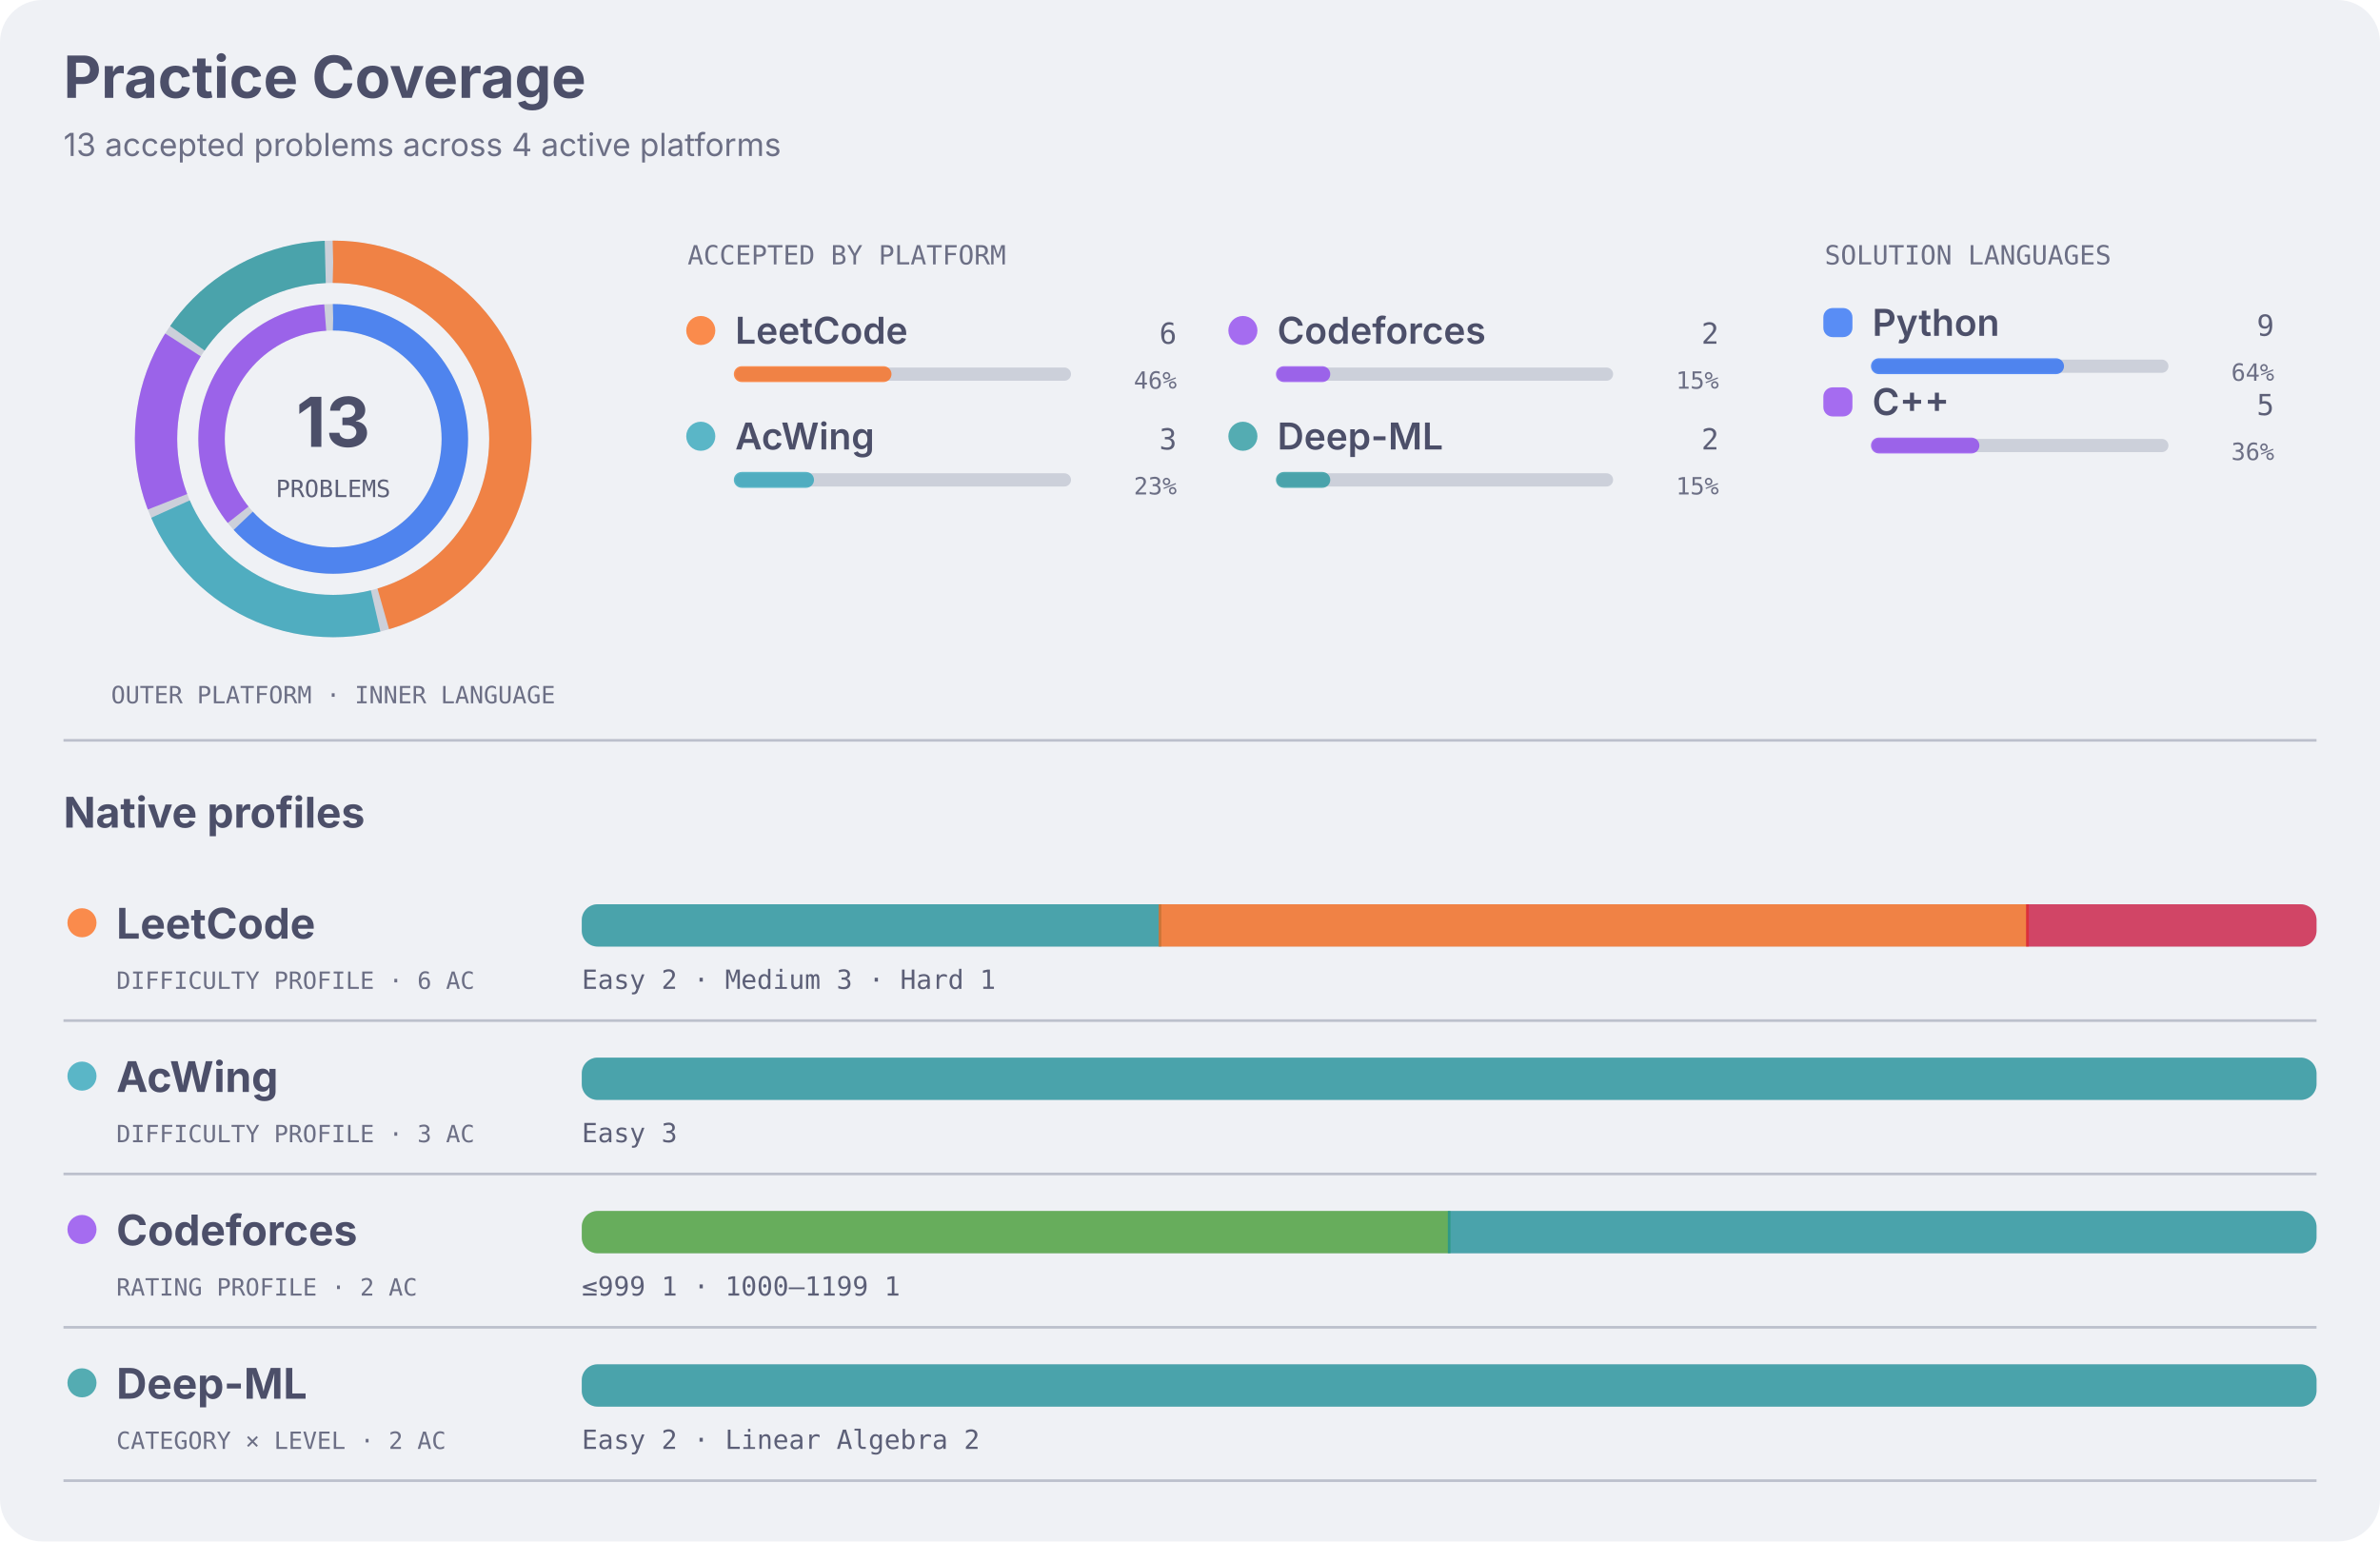
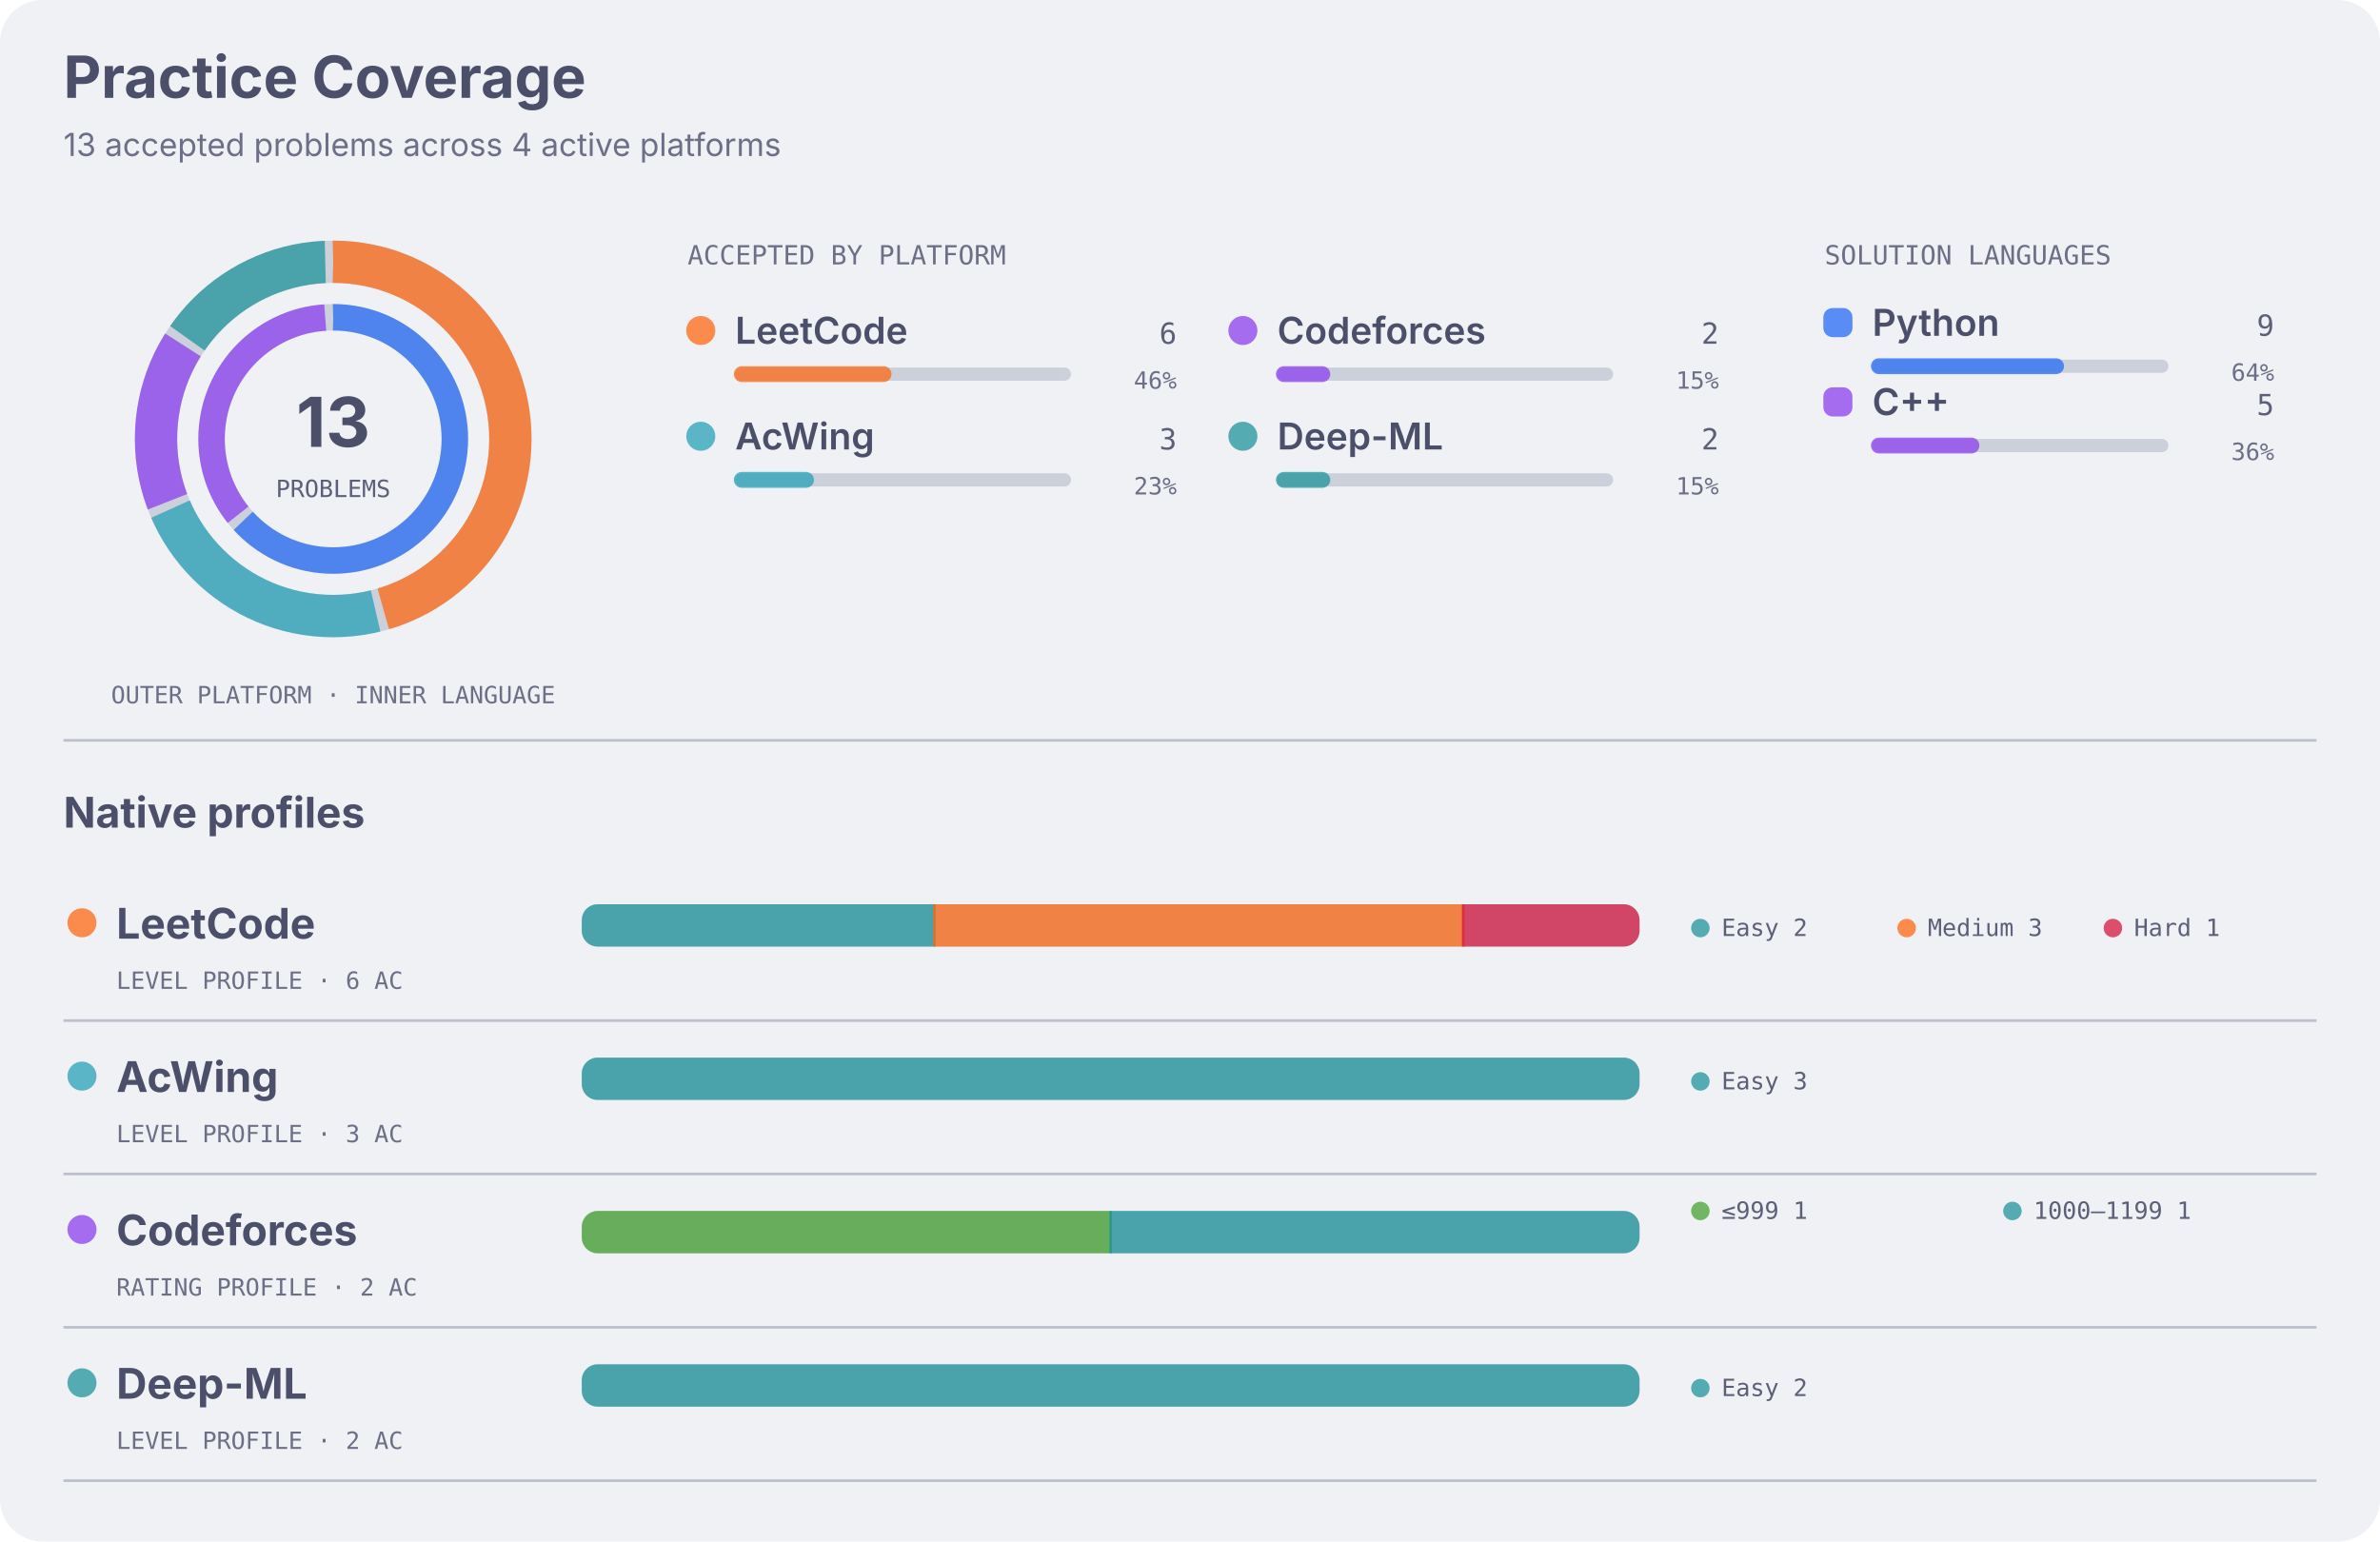
<svg xmlns="http://www.w3.org/2000/svg" width="900" height="583" viewBox="0 0 900 583" role="img" aria-labelledby="coverage-title coverage-desc">
  <style>
    .coverage-background { fill: #eff1f5; }
    .coverage-primary { fill: #4c4f69; }
    .coverage-secondary { fill: #5c5f77; }
    .coverage-muted { fill: #6c6f85; }
    .coverage-track { fill: #ccd0da; }
    .coverage-track-stroke { stroke: #ccd0da; }
    .coverage-divider { stroke: #bcc0cc; }
    .coverage-yellow { fill: #df8e1d; stroke: #df8e1d; }
    .coverage-blue { fill: #1e66f5; stroke: #1e66f5; }
    .coverage-sapphire { fill: #209fb5; stroke: #209fb5; }
    .coverage-mauve { fill: #8839ef; stroke: #8839ef; }
    .coverage-green { fill: #40a02b; stroke: #40a02b; }
    .coverage-peach { fill: #fe640b; stroke: #fe640b; }
    .coverage-red { fill: #d20f39; stroke: #d20f39; }
    .coverage-teal { fill: #179299; stroke: #179299; }
    .coverage-overlay { fill: #7c7f93; stroke: #7c7f93; }
    .coverage-accent { opacity: 0.72; }
    .coverage-empty { opacity: 0.32; }
    @media (prefers-color-scheme: dark) {
      .coverage-background { fill: #1e1e2e; }
      .coverage-primary { fill: #cdd6f4; }
      .coverage-secondary { fill: #bac2de; }
      .coverage-muted { fill: #a6adc8; }
      .coverage-track { fill: #313244; }
      .coverage-track-stroke { stroke: #313244; }
      .coverage-divider { stroke: #45475a; }
      .coverage-yellow { fill: #f9e2af; stroke: #f9e2af; }
      .coverage-blue { fill: #89b4fa; stroke: #89b4fa; }
      .coverage-sapphire { fill: #74c7ec; stroke: #74c7ec; }
      .coverage-mauve { fill: #cba6f7; stroke: #cba6f7; }
      .coverage-green { fill: #a6e3a1; stroke: #a6e3a1; }
      .coverage-peach { fill: #fab387; stroke: #fab387; }
      .coverage-red { fill: #f38ba8; stroke: #f38ba8; }
      .coverage-teal { fill: #94e2d5; stroke: #94e2d5; }
      .coverage-overlay { fill: #9399b2; stroke: #9399b2; }
      .coverage-accent { opacity: 1; }
      .coverage-empty { opacity: 0.45; }
    }
  </style>
  <rect class="coverage-background" width="900" height="583" rx="16" />
  <text class="coverage-primary" x="24" y="37" font-family="-apple-system,BlinkMacSystemFont,Segoe UI,sans-serif" font-size="22" font-weight="700">Practice Coverage</text>
  <text class="coverage-muted" x="24" y="59" font-family="-apple-system,BlinkMacSystemFont,Segoe UI,sans-serif" font-size="12">13 accepted problems across 4 active platforms</text>
  <circle class="coverage-track-stroke" cx="126" cy="166" r="67" fill="none" stroke-width="16" />
  <circle class="coverage-accent coverage-peach" cx="126" cy="166" r="67" style="fill:none" stroke-width="16" stroke-dasharray="191.30 229.68" stroke-dashoffset="-0.00" transform="rotate(-90 126 166)" data-ring="platform" data-segment="LeetCode" data-count="6">
    </circle>
  <circle class="coverage-accent coverage-sapphire" cx="126" cy="166" r="67" style="fill:none" stroke-width="16" stroke-dasharray="94.15 326.83" stroke-dashoffset="-194.30" transform="rotate(-90 126 166)" data-ring="platform" data-segment="AcWing" data-count="3">
    </circle>
  <circle class="coverage-accent coverage-mauve" cx="126" cy="166" r="67" style="fill:none" stroke-width="16" stroke-dasharray="61.77 359.21" stroke-dashoffset="-291.44" transform="rotate(-90 126 166)" data-ring="platform" data-segment="Codeforces" data-count="2">
    </circle>
  <circle class="coverage-accent coverage-teal" cx="126" cy="166" r="67" style="fill:none" stroke-width="16" stroke-dasharray="61.77 359.21" stroke-dashoffset="-356.21" transform="rotate(-90 126 166)" data-ring="platform" data-segment="Deep-ML" data-count="2">
    </circle>
  <circle class="coverage-track-stroke" cx="126" cy="166" r="46" fill="none" stroke-width="10" />
  <circle class="coverage-accent coverage-blue" cx="126" cy="166" r="46" style="fill:none" stroke-width="10" stroke-dasharray="182.80 106.22" stroke-dashoffset="-0.00" transform="rotate(-90 126 166)" data-ring="language" data-segment="Python" data-count="9">
    </circle>
  <circle class="coverage-accent coverage-mauve" cx="126" cy="166" r="46" style="fill:none" stroke-width="10" stroke-dasharray="100.22 188.80" stroke-dashoffset="-185.80" transform="rotate(-90 126 166)" data-ring="language" data-segment="C++" data-count="5">
    </circle>
  <text class="coverage-primary" x="126" y="169" text-anchor="middle" font-family="-apple-system,BlinkMacSystemFont,Segoe UI,sans-serif" font-size="26" font-weight="700">13</text>
  <text class="coverage-secondary" x="126" y="188" text-anchor="middle" font-family="ui-monospace,SFMono-Regular,Menlo,monospace" font-size="9">PROBLEMS</text>
  <text class="coverage-muted" x="126" y="266" text-anchor="middle" font-family="ui-monospace,SFMono-Regular,Menlo,monospace" font-size="9">OUTER PLATFORM · INNER LANGUAGE</text>
  <text class="coverage-muted" x="260" y="100" font-family="ui-monospace,SFMono-Regular,Menlo,monospace" font-size="10">ACCEPTED BY PLATFORM</text>
  <text class="coverage-muted" x="690" y="100" font-family="ui-monospace,SFMono-Regular,Menlo,monospace" font-size="10">SOLUTION LANGUAGES</text>
  <circle class="coverage-accent coverage-peach" cx="265" cy="125" r="5" />
  <text class="coverage-primary" x="278" y="130" font-family="-apple-system,BlinkMacSystemFont,Segoe UI,sans-serif" font-size="14" font-weight="600">LeetCode</text>
  <text class="coverage-secondary" x="445" y="130" text-anchor="end" font-family="ui-monospace,SFMono-Regular,Menlo,monospace" font-size="11">6</text>
  <rect class="coverage-track" x="278" y="139" width="127" height="5" rx="2.5" />
  <rect class="coverage-accent coverage-peach" x="278" y="139" width="58.62" height="5" rx="2.5" data-share="46.2" data-count="6">
    </rect>
  <text class="coverage-muted" x="445" y="147" text-anchor="end" font-family="ui-monospace,SFMono-Regular,Menlo,monospace" font-size="9">46%</text>
  <circle class="coverage-accent coverage-sapphire" cx="265" cy="165" r="5" />
  <text class="coverage-primary" x="278" y="170" font-family="-apple-system,BlinkMacSystemFont,Segoe UI,sans-serif" font-size="14" font-weight="600">AcWing</text>
  <text class="coverage-secondary" x="445" y="170" text-anchor="end" font-family="ui-monospace,SFMono-Regular,Menlo,monospace" font-size="11">3</text>
  <rect class="coverage-track" x="278" y="179" width="127" height="5" rx="2.5" />
  <rect class="coverage-accent coverage-sapphire" x="278" y="179" width="29.31" height="5" rx="2.5" data-share="23.1" data-count="3">
    </rect>
  <text class="coverage-muted" x="445" y="187" text-anchor="end" font-family="ui-monospace,SFMono-Regular,Menlo,monospace" font-size="9">23%</text>
  <circle class="coverage-accent coverage-mauve" cx="470" cy="125" r="5" />
  <text class="coverage-primary" x="483" y="130" font-family="-apple-system,BlinkMacSystemFont,Segoe UI,sans-serif" font-size="14" font-weight="600">Codeforces</text>
  <text class="coverage-secondary" x="650" y="130" text-anchor="end" font-family="ui-monospace,SFMono-Regular,Menlo,monospace" font-size="11">2</text>
  <rect class="coverage-track" x="483" y="139" width="127" height="5" rx="2.5" />
  <rect class="coverage-accent coverage-mauve" x="483" y="139" width="19.54" height="5" rx="2.5" data-share="15.4" data-count="2">
    </rect>
  <text class="coverage-muted" x="650" y="147" text-anchor="end" font-family="ui-monospace,SFMono-Regular,Menlo,monospace" font-size="9">15%</text>
  <circle class="coverage-accent coverage-teal" cx="470" cy="165" r="5" />
  <text class="coverage-primary" x="483" y="170" font-family="-apple-system,BlinkMacSystemFont,Segoe UI,sans-serif" font-size="14" font-weight="600">Deep-ML</text>
  <text class="coverage-secondary" x="650" y="170" text-anchor="end" font-family="ui-monospace,SFMono-Regular,Menlo,monospace" font-size="11">2</text>
  <rect class="coverage-track" x="483" y="179" width="127" height="5" rx="2.5" />
  <rect class="coverage-accent coverage-teal" x="483" y="179" width="19.54" height="5" rx="2.5" data-share="15.4" data-count="2">
    </rect>
  <text class="coverage-muted" x="650" y="187" text-anchor="end" font-family="ui-monospace,SFMono-Regular,Menlo,monospace" font-size="9">15%</text>
  <rect class="coverage-accent coverage-blue" x="690" y="117" width="10" height="10" rx="3" />
  <text class="coverage-primary" x="708" y="127" font-family="-apple-system,BlinkMacSystemFont,Segoe UI,sans-serif" font-size="14" font-weight="600">Python</text>
  <text class="coverage-secondary" x="860" y="127" text-anchor="end" font-family="ui-monospace,SFMono-Regular,Menlo,monospace" font-size="11">9</text>
  <rect class="coverage-track" x="708" y="136" width="112" height="5" rx="2.5" />
  <rect class="coverage-accent coverage-blue" x="708" y="136" width="72.00" height="5" rx="2.5" data-share="64.3" data-count="9">
    </rect>
  <text class="coverage-muted" x="860" y="144" text-anchor="end" font-family="ui-monospace,SFMono-Regular,Menlo,monospace" font-size="9">64%</text>
  <rect class="coverage-accent coverage-mauve" x="690" y="147" width="10" height="10" rx="3" />
  <text class="coverage-primary" x="708" y="157" font-family="-apple-system,BlinkMacSystemFont,Segoe UI,sans-serif" font-size="14" font-weight="600">C++</text>
  <text class="coverage-secondary" x="860" y="157" text-anchor="end" font-family="ui-monospace,SFMono-Regular,Menlo,monospace" font-size="11">5</text>
  <rect class="coverage-track" x="708" y="166" width="112" height="5" rx="2.5" />
  <rect class="coverage-accent coverage-mauve" x="708" y="166" width="40.00" height="5" rx="2.5" data-share="35.7" data-count="5">
    </rect>
  <text class="coverage-muted" x="860" y="174" text-anchor="end" font-family="ui-monospace,SFMono-Regular,Menlo,monospace" font-size="9">36%</text>
  <line class="coverage-divider" x1="24" y1="280" x2="876" y2="280" />
  <text class="coverage-primary" x="24" y="313" font-family="-apple-system,BlinkMacSystemFont,Segoe UI,sans-serif" font-size="16" font-weight="700">Native profiles</text>
  <circle class="coverage-accent coverage-peach" cx="31" cy="349" r="5" />
  <text class="coverage-primary" x="44" y="355" font-family="-apple-system,BlinkMacSystemFont,Segoe UI,sans-serif" font-size="16" font-weight="650">LeetCode</text>
-   <text class="coverage-muted" x="44" y="374" font-family="ui-monospace,SFMono-Regular,Menlo,monospace" font-size="9">DIFFICULTY PROFILE · 6 AC</text>
-   <rect class="coverage-track" x="220" y="342" width="656" height="16" rx="6" />
+   <text class="coverage-muted" x="44" y="374" font-family="ui-monospace,SFMono-Regular,Menlo,monospace" font-size="9">LEVEL PROFILE · 6 AC</text>
+   <rect class="coverage-track" x="220" y="342" width="400" height="16" rx="6" />
  <clipPath id="leetcode-profile-clip">
-     <rect x="220" y="342" width="656" height="16" rx="6" />
+     <rect x="220" y="342" width="400" height="16" rx="6" />
  </clipPath>
-   <rect x="220.00" y="342" width="218.67" height="16" class="coverage-accent coverage-teal" clip-path="url(#leetcode-profile-clip)" data-profile="leetcode" data-segment="Easy" data-count="2">
+   <rect x="220.00" y="342" width="133.33" height="16" class="coverage-accent coverage-teal" clip-path="url(#leetcode-profile-clip)" data-profile="leetcode" data-segment="Easy" data-count="2">
    </rect>
-   <rect x="438.67" y="342" width="328.00" height="16" class="coverage-accent coverage-peach" clip-path="url(#leetcode-profile-clip)" data-profile="leetcode" data-segment="Medium" data-count="3">
+   <rect x="353.33" y="342" width="200.00" height="16" class="coverage-accent coverage-peach" clip-path="url(#leetcode-profile-clip)" data-profile="leetcode" data-segment="Medium" data-count="3">
    </rect>
-   <rect x="766.67" y="342" width="109.33" height="16" class="coverage-accent coverage-red" clip-path="url(#leetcode-profile-clip)" data-profile="leetcode" data-segment="Hard" data-count="1">
+   <rect x="553.33" y="342" width="66.67" height="16" class="coverage-accent coverage-red" clip-path="url(#leetcode-profile-clip)" data-profile="leetcode" data-segment="Hard" data-count="1">
    </rect>
-   <text class="coverage-secondary" x="220" y="374" font-family="ui-monospace,SFMono-Regular,Menlo,monospace" font-size="10">Easy 2 · Medium 3 · Hard 1</text>
+   <circle class="coverage-accent coverage-teal" cx="643" cy="351" r="3" />
+   <text class="coverage-secondary" x="651" y="354" font-family="ui-monospace,SFMono-Regular,Menlo,monospace" font-size="9" data-profile-summary="leetcode" data-segment="Easy" data-count="2">Easy 2</text>
+   <circle class="coverage-accent coverage-peach" cx="721" cy="351" r="3" />
+   <text class="coverage-secondary" x="729" y="354" font-family="ui-monospace,SFMono-Regular,Menlo,monospace" font-size="9" data-profile-summary="leetcode" data-segment="Medium" data-count="3">Medium 3</text>
+   <circle class="coverage-accent coverage-red" cx="799" cy="351" r="3" />
+   <text class="coverage-secondary" x="807" y="354" font-family="ui-monospace,SFMono-Regular,Menlo,monospace" font-size="9" data-profile-summary="leetcode" data-segment="Hard" data-count="1">Hard 1</text>
  <line class="coverage-divider" x1="24" y1="386" x2="876" y2="386" />
  <circle class="coverage-accent coverage-sapphire" cx="31" cy="407" r="5" />
  <text class="coverage-primary" x="44" y="413" font-family="-apple-system,BlinkMacSystemFont,Segoe UI,sans-serif" font-size="16" font-weight="650">AcWing</text>
-   <text class="coverage-muted" x="44" y="432" font-family="ui-monospace,SFMono-Regular,Menlo,monospace" font-size="9">DIFFICULTY PROFILE · 3 AC</text>
-   <rect class="coverage-track" x="220" y="400" width="656" height="16" rx="6" />
+   <text class="coverage-muted" x="44" y="432" font-family="ui-monospace,SFMono-Regular,Menlo,monospace" font-size="9">LEVEL PROFILE · 3 AC</text>
+   <rect class="coverage-track" x="220" y="400" width="400" height="16" rx="6" />
  <clipPath id="acwing-profile-clip">
-     <rect x="220" y="400" width="656" height="16" rx="6" />
+     <rect x="220" y="400" width="400" height="16" rx="6" />
  </clipPath>
-   <rect x="220.00" y="400" width="656.00" height="16" class="coverage-accent coverage-teal" clip-path="url(#acwing-profile-clip)" data-profile="acwing" data-segment="Easy" data-count="3">
+   <rect x="220.00" y="400" width="400.00" height="16" class="coverage-accent coverage-teal" clip-path="url(#acwing-profile-clip)" data-profile="acwing" data-segment="Easy" data-count="3">
    </rect>
-   <text class="coverage-secondary" x="220" y="432" font-family="ui-monospace,SFMono-Regular,Menlo,monospace" font-size="10">Easy 3</text>
+   <circle class="coverage-accent coverage-teal" cx="643" cy="409" r="3" />
+   <text class="coverage-secondary" x="651" y="412" font-family="ui-monospace,SFMono-Regular,Menlo,monospace" font-size="9" data-profile-summary="acwing" data-segment="Easy" data-count="3">Easy 3</text>
  <line class="coverage-divider" x1="24" y1="444" x2="876" y2="444" />
  <circle class="coverage-accent coverage-mauve" cx="31" cy="465" r="5" />
  <text class="coverage-primary" x="44" y="471" font-family="-apple-system,BlinkMacSystemFont,Segoe UI,sans-serif" font-size="16" font-weight="650">Codeforces</text>
  <text class="coverage-muted" x="44" y="490" font-family="ui-monospace,SFMono-Regular,Menlo,monospace" font-size="9">RATING PROFILE · 2 AC</text>
-   <rect class="coverage-track" x="220" y="458" width="656" height="16" rx="6" />
+   <rect class="coverage-track" x="220" y="458" width="400" height="16" rx="6" />
  <clipPath id="codeforces-profile-clip">
-     <rect x="220" y="458" width="656" height="16" rx="6" />
+     <rect x="220" y="458" width="400" height="16" rx="6" />
  </clipPath>
-   <rect x="220.00" y="458" width="328.00" height="16" class="coverage-accent coverage-green" clip-path="url(#codeforces-profile-clip)" data-profile="codeforces" data-segment="≤999" data-count="1">
+   <rect x="220.00" y="458" width="200.00" height="16" class="coverage-accent coverage-green" clip-path="url(#codeforces-profile-clip)" data-profile="codeforces" data-segment="≤999" data-count="1">
    </rect>
-   <rect x="548.00" y="458" width="328.00" height="16" class="coverage-accent coverage-teal" clip-path="url(#codeforces-profile-clip)" data-profile="codeforces" data-segment="1000–1199" data-count="1">
+   <rect x="420.00" y="458" width="200.00" height="16" class="coverage-accent coverage-teal" clip-path="url(#codeforces-profile-clip)" data-profile="codeforces" data-segment="1000–1199" data-count="1">
    </rect>
-   <text class="coverage-secondary" x="220" y="490" font-family="ui-monospace,SFMono-Regular,Menlo,monospace" font-size="10">≤999 1 · 1000–1199 1</text>
+   <circle class="coverage-accent coverage-green" cx="643" cy="458" r="3" />
+   <text class="coverage-secondary" x="651" y="461" font-family="ui-monospace,SFMono-Regular,Menlo,monospace" font-size="9" data-profile-summary="codeforces" data-segment="≤999" data-count="1">≤999 1</text>
+   <circle class="coverage-accent coverage-teal" cx="761" cy="458" r="3" />
+   <text class="coverage-secondary" x="769" y="461" font-family="ui-monospace,SFMono-Regular,Menlo,monospace" font-size="9" data-profile-summary="codeforces" data-segment="1000–1199" data-count="1">1000–1199 1</text>
  <line class="coverage-divider" x1="24" y1="502" x2="876" y2="502" />
  <circle class="coverage-accent coverage-teal" cx="31" cy="523" r="5" />
  <text class="coverage-primary" x="44" y="529" font-family="-apple-system,BlinkMacSystemFont,Segoe UI,sans-serif" font-size="16" font-weight="650">Deep-ML</text>
-   <text class="coverage-muted" x="44" y="548" font-family="ui-monospace,SFMono-Regular,Menlo,monospace" font-size="9">CATEGORY × LEVEL · 2 AC</text>
-   <rect class="coverage-track" x="220" y="516" width="656" height="16" rx="6" />
+   <text class="coverage-muted" x="44" y="548" font-family="ui-monospace,SFMono-Regular,Menlo,monospace" font-size="9">LEVEL PROFILE · 2 AC</text>
+   <rect class="coverage-track" x="220" y="516" width="400" height="16" rx="6" />
  <clipPath id="deep-ml-profile-clip">
-     <rect x="220" y="516" width="656" height="16" rx="6" />
+     <rect x="220" y="516" width="400" height="16" rx="6" />
  </clipPath>
-   <rect x="220.00" y="516" width="656.00" height="16" class="coverage-accent coverage-teal" clip-path="url(#deep-ml-profile-clip)" data-profile="deep-ml" data-segment="Easy" data-count="2">
+   <rect x="220.00" y="516" width="400.00" height="16" class="coverage-accent coverage-teal" clip-path="url(#deep-ml-profile-clip)" data-profile="deep-ml" data-segment="Easy" data-count="2">
    </rect>
-   <text class="coverage-secondary" x="220" y="548" font-family="ui-monospace,SFMono-Regular,Menlo,monospace" font-size="10">Easy 2 · Linear Algebra 2</text>
+   <circle class="coverage-accent coverage-teal" cx="643" cy="525" r="3" />
+   <text class="coverage-secondary" x="651" y="528" font-family="ui-monospace,SFMono-Regular,Menlo,monospace" font-size="9" data-profile-summary="deep-ml" data-segment="Easy" data-count="2">Easy 2</text>
  <line class="coverage-divider" x1="24" y1="560" x2="876" y2="560" />
</svg>
